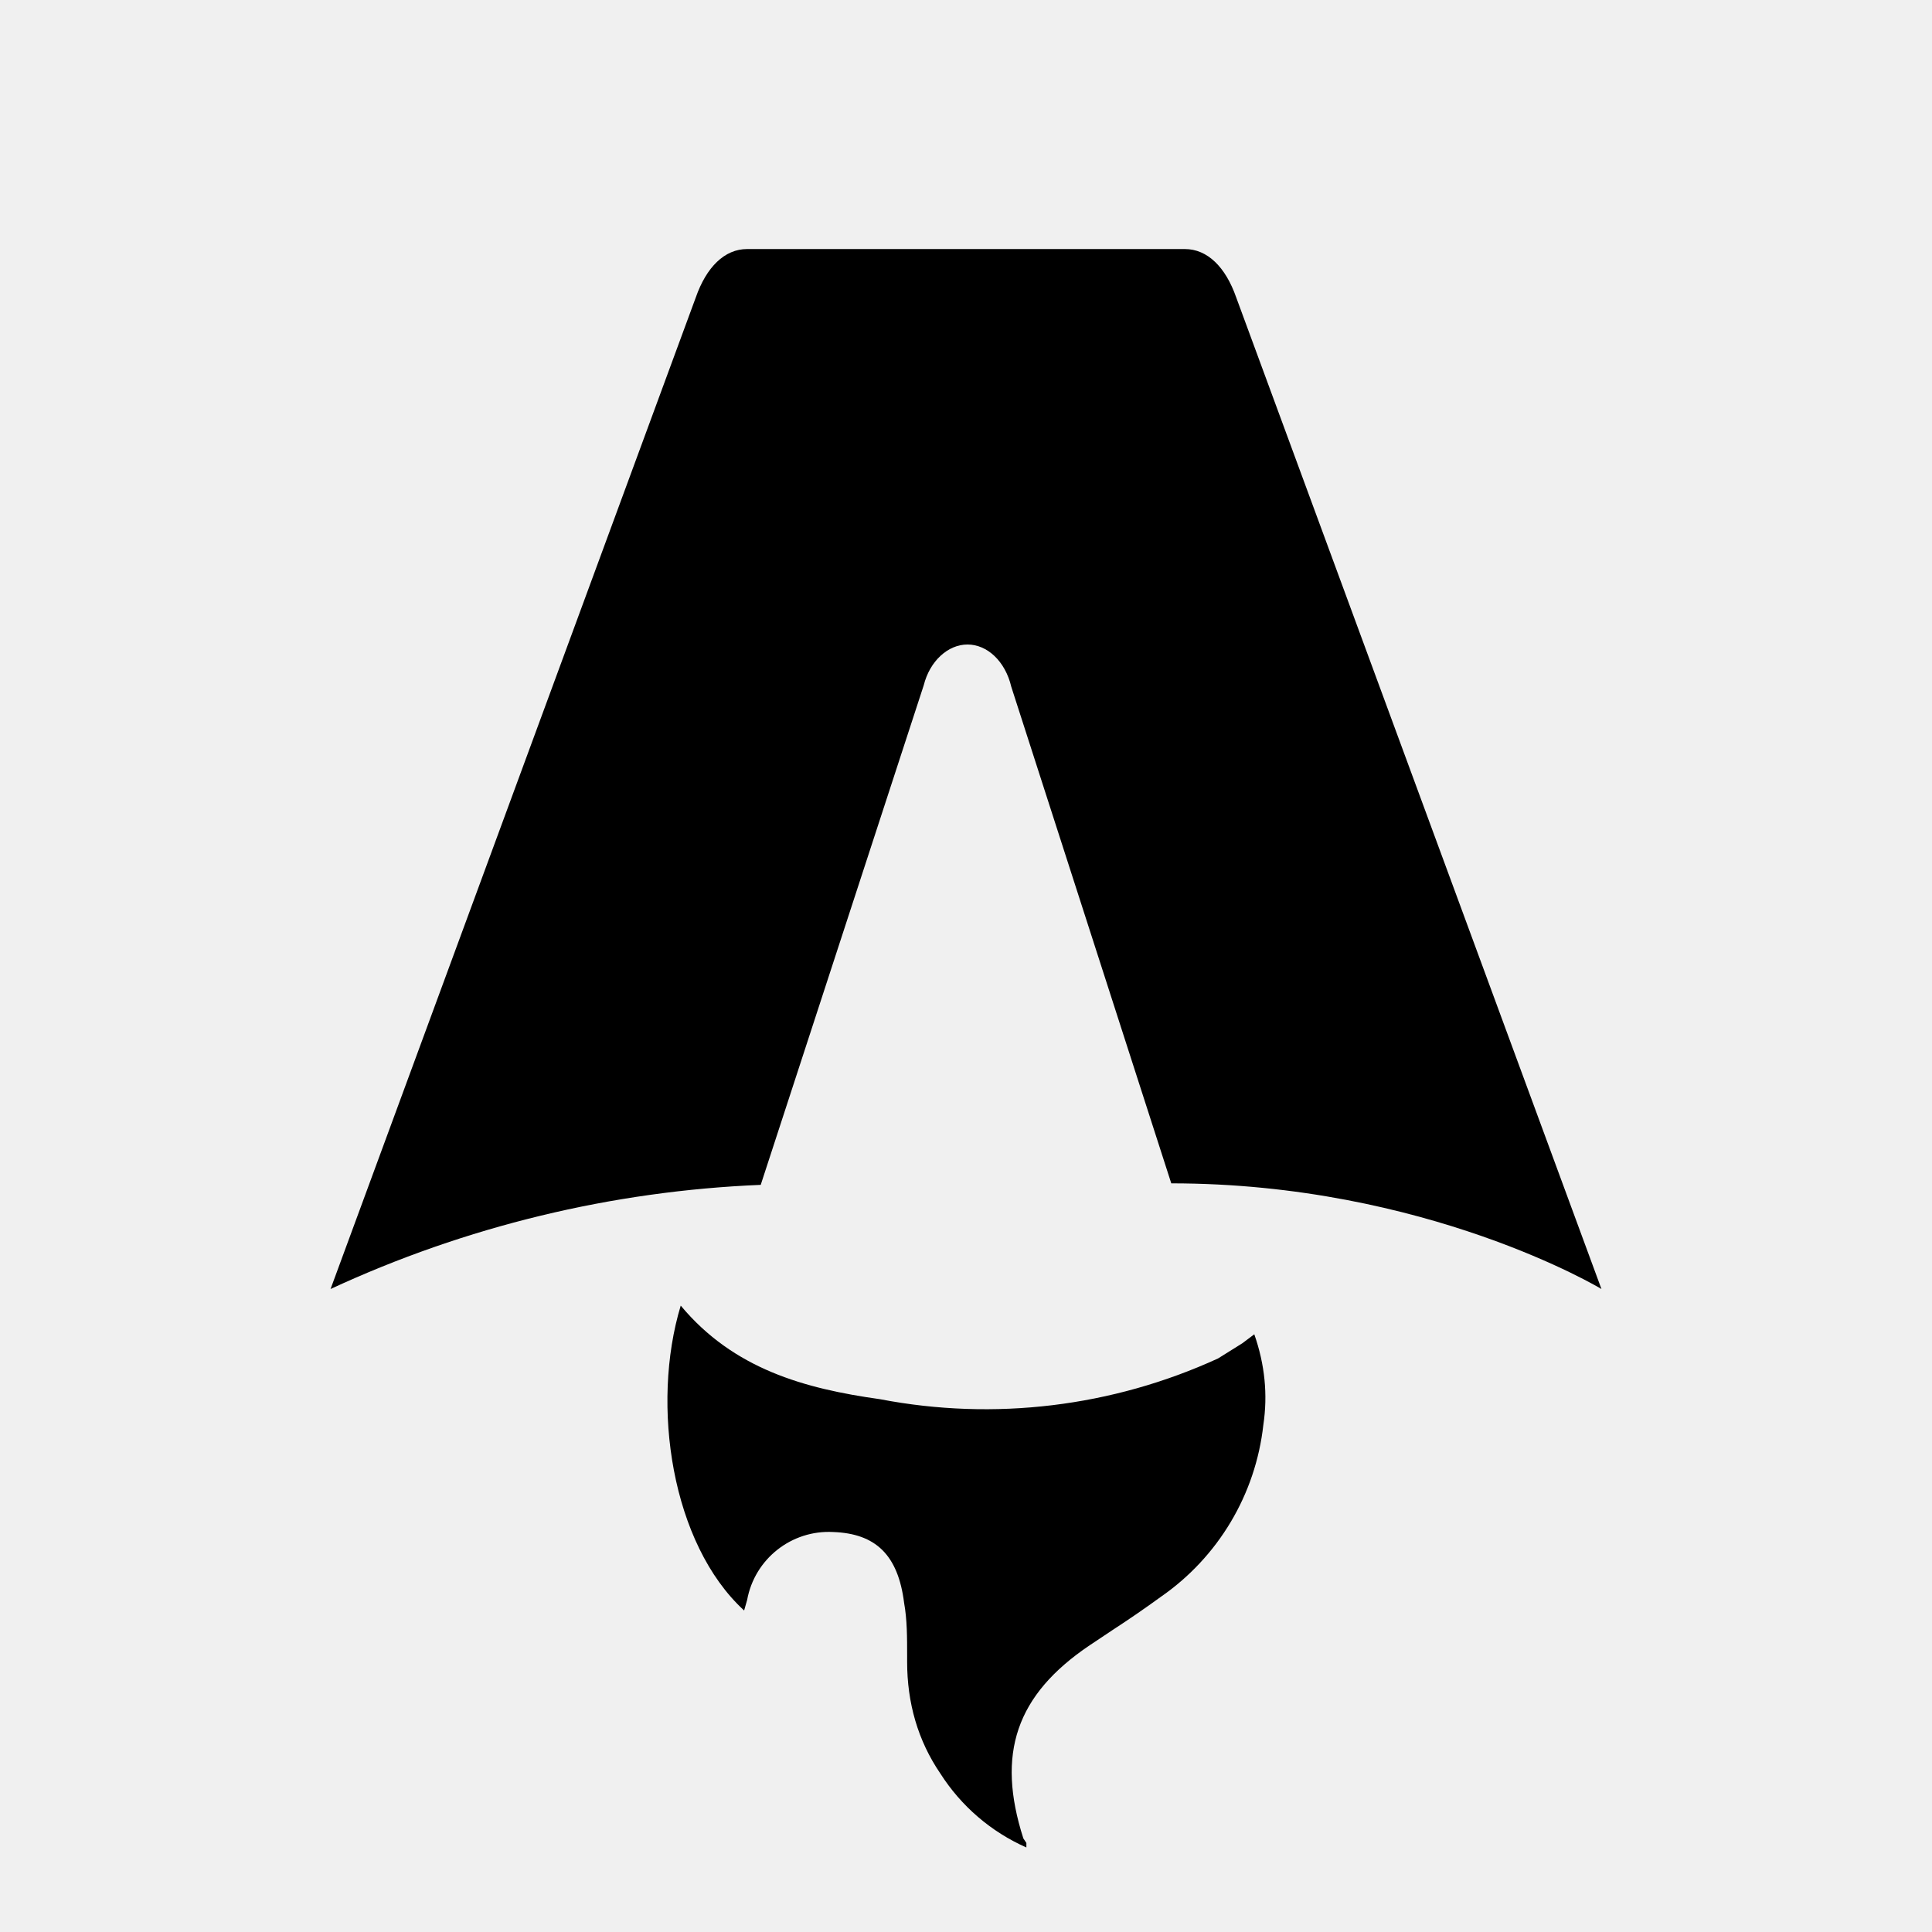
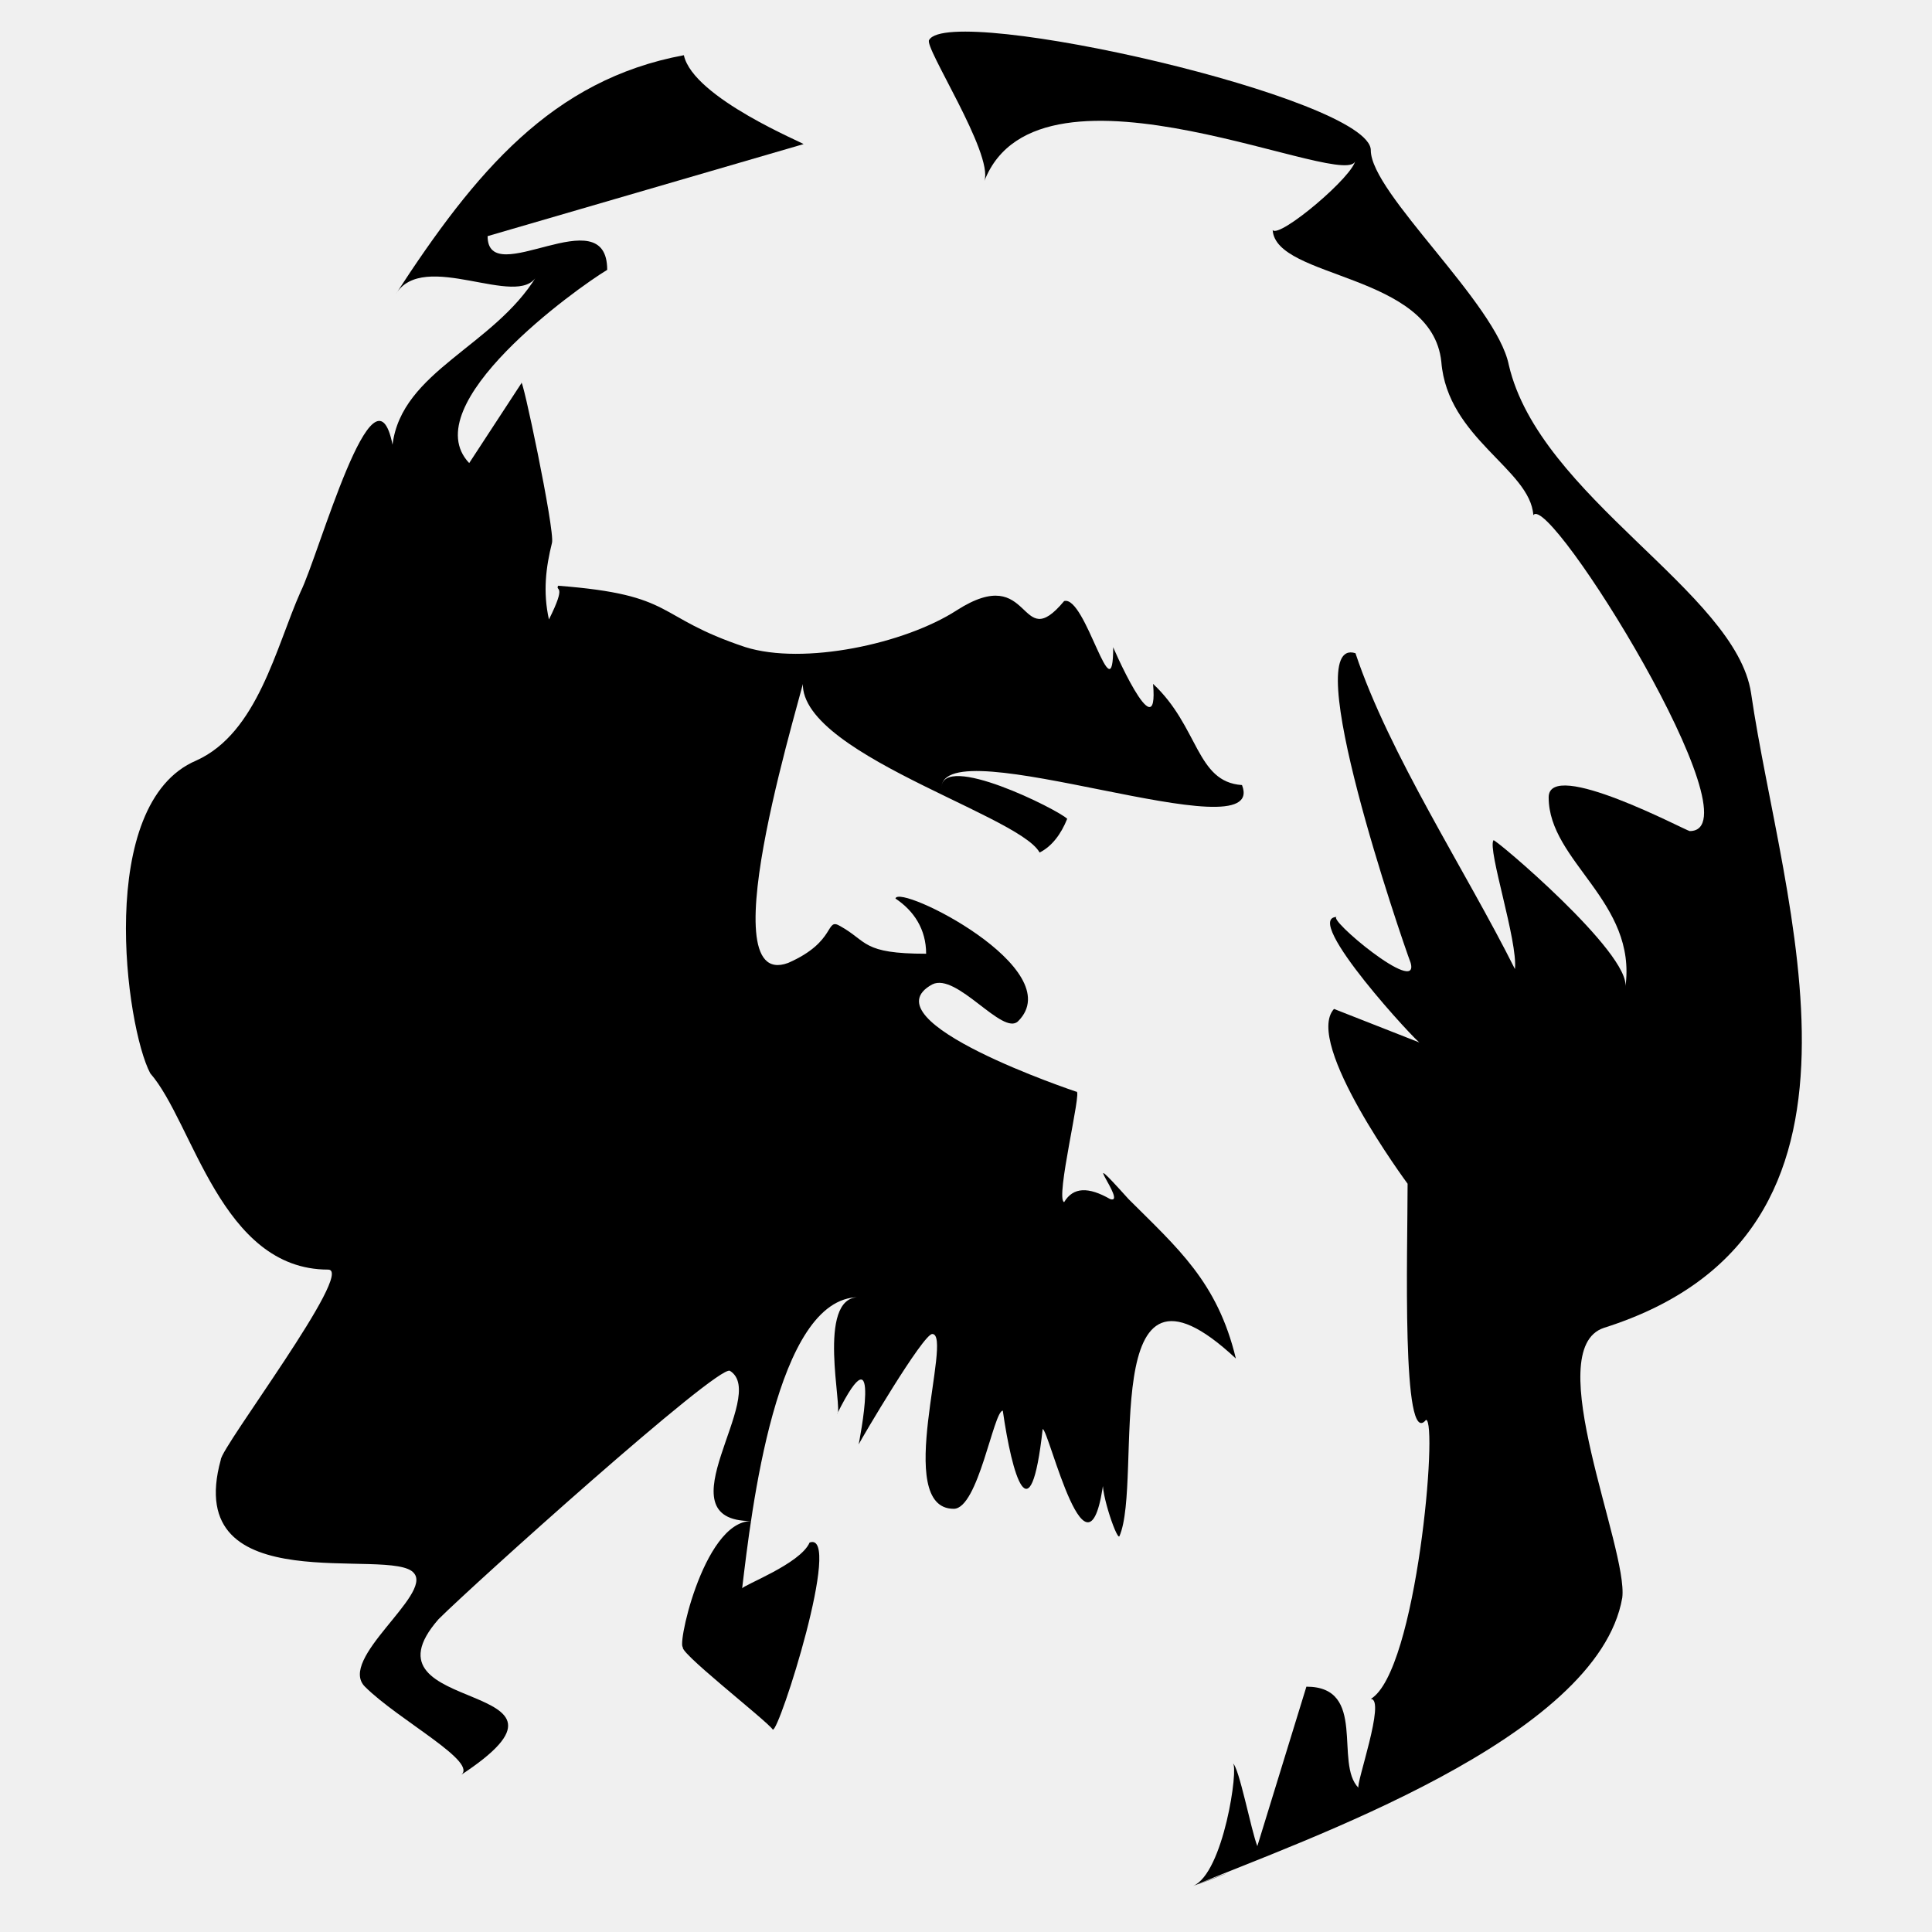
- <svg xmlns="http://www.w3.org/2000/svg" fill="none" viewBox="0 0 128 128">
-   <path d="M50.4 78.5a75.1 75.1 0 0 0-28.5 6.9l24.2-65.7c.7-2 1.9-3.2 3.4-3.2h29c1.5 0 2.7 1.2 3.4 3.2l24.2 65.7s-11.6-7-28.5-7L67 45.5c-.4-1.7-1.6-2.8-2.9-2.8-1.3 0-2.5 1.1-2.9 2.7L50.4 78.5Zm-1.1 28.2Zm-4.2-20.2c-2 6.6-.6 15.8 4.2 20.2a17.5 17.5 0 0 1 .2-.7 5.5 5.5 0 0 1 5.7-4.5c2.8.1 4.3 1.5 4.7 4.7.2 1.1.2 2.3.2 3.5v.4c0 2.7.7 5.2 2.2 7.4a13 13 0 0 0 5.7 4.9v-.3l-.2-.3c-1.8-5.6-.5-9.5 4.4-12.8l1.5-1a73 73 0 0 0 3.2-2.2 16 16 0 0 0 6.8-11.4c.3-2 .1-4-.6-6l-.8.6-1.6 1a37 37 0 0 1-22.4 2.7c-5-.7-9.7-2-13.2-6.2Z" />
-   <style>
-         path { fill: #000; }
-         @media (prefers-color-scheme: dark) {
-             path { fill: #FFF; }
-         }
-     </style>
+ <svg xmlns="http://www.w3.org/2000/svg" viewBox="0 0 630 630">
+   <style>@media (prefers-color-scheme: dark) { .a { fill: #fff } }</style>
+   <path class="a" fill="#000" d="M389 615c10-4 15-39 13-40 2 1 6 22 8 27l16-52c20 0 9 25 17 33-1-1 9-29 4-29 15-9 22-91 18-91-8 10-6-55-6-77 0 0-34-46-24-57l28 11c0 1-39-41-27-41-4 0 27 26 24 15-3-8-37-107-18-101 11 33 36 71 52 103 1-9-9-39-7-42 0-1 45 37 43 48 4-28-25-41-25-62 0-13 45 11 46 11 23 0-46-111-51-103-1-15-28-25-30-50-3-29-54-27-55-43 2 3 27-18 27-23 0 12-103-39-121 7 3-9-20-44-18-46 7-12 144 19 144 36 0 14 41 50 45 70 10 43 74 74 79 107 10 69 50 176-48 207-21 7 8 72 6 88-8 46-104 79-140 94 6-2 21-8 0 0z" />
+   <path class="a" fill="#000" d="M119 550c-9-9 22-30 16-37-7-9-76 10-63-37 0-4 44-62 35-62-35 0-44-48-58-64-8-15-18-88 15-102 20-9 26-37 34-55 6-12 24-78 30-48 3-24 33-32 47-55-6 11-37-9-46 6 26-40 51-70 94-78 3 14 40 29 39 29L159 77c0 18 39-13 39 11-10 6-63 44-45 63l17-26c0-4 11 48 10 52-2 8-3 16-1 25 6-12 2-9 3-11 39 3 31 10 61 20 19 6 52-1 69-12 25-16 20 15 35-3 7-2 16 38 16 15-1-2 15 35 13 12 15 14 14 32 29 33 9 23-98-19-98 1 0-12 38 7 41 10-2 5-5 9-9 11-7-13-88-35-76-60 0 4-33 106-6 96 16-7 12-15 17-12 9 5 7 9 28 9 0-8-4-14-10-18 1-5 57 23 40 40-5 5-20-16-28-12-22 12 47 35 47 35 2-1-7 35-4 36 3-5 8-5 15-1 6 2-12-20 6 0 16 16 29 27 35 52-46-43-30 40-38 58-1 1-7-17-5-19-5 40-18-16-20-16-4 36-10 15-13-6-3 0-8 32-16 32-20 0 0-57-7-57-3 0-23 34-24 36 0 0 8-40-7-10 2-1-7-38 7-38-27 0-35 70-38 95 0-1 19-8 22-15 11-4-10 62-12 61-2-3-33-27-29-27-3 3 6-41 22-41-30 0 6-41-7-49-4-2-84 70-95 81-28 32 56 19 7 51 7-4-20-18-31-29z" />
</svg>
